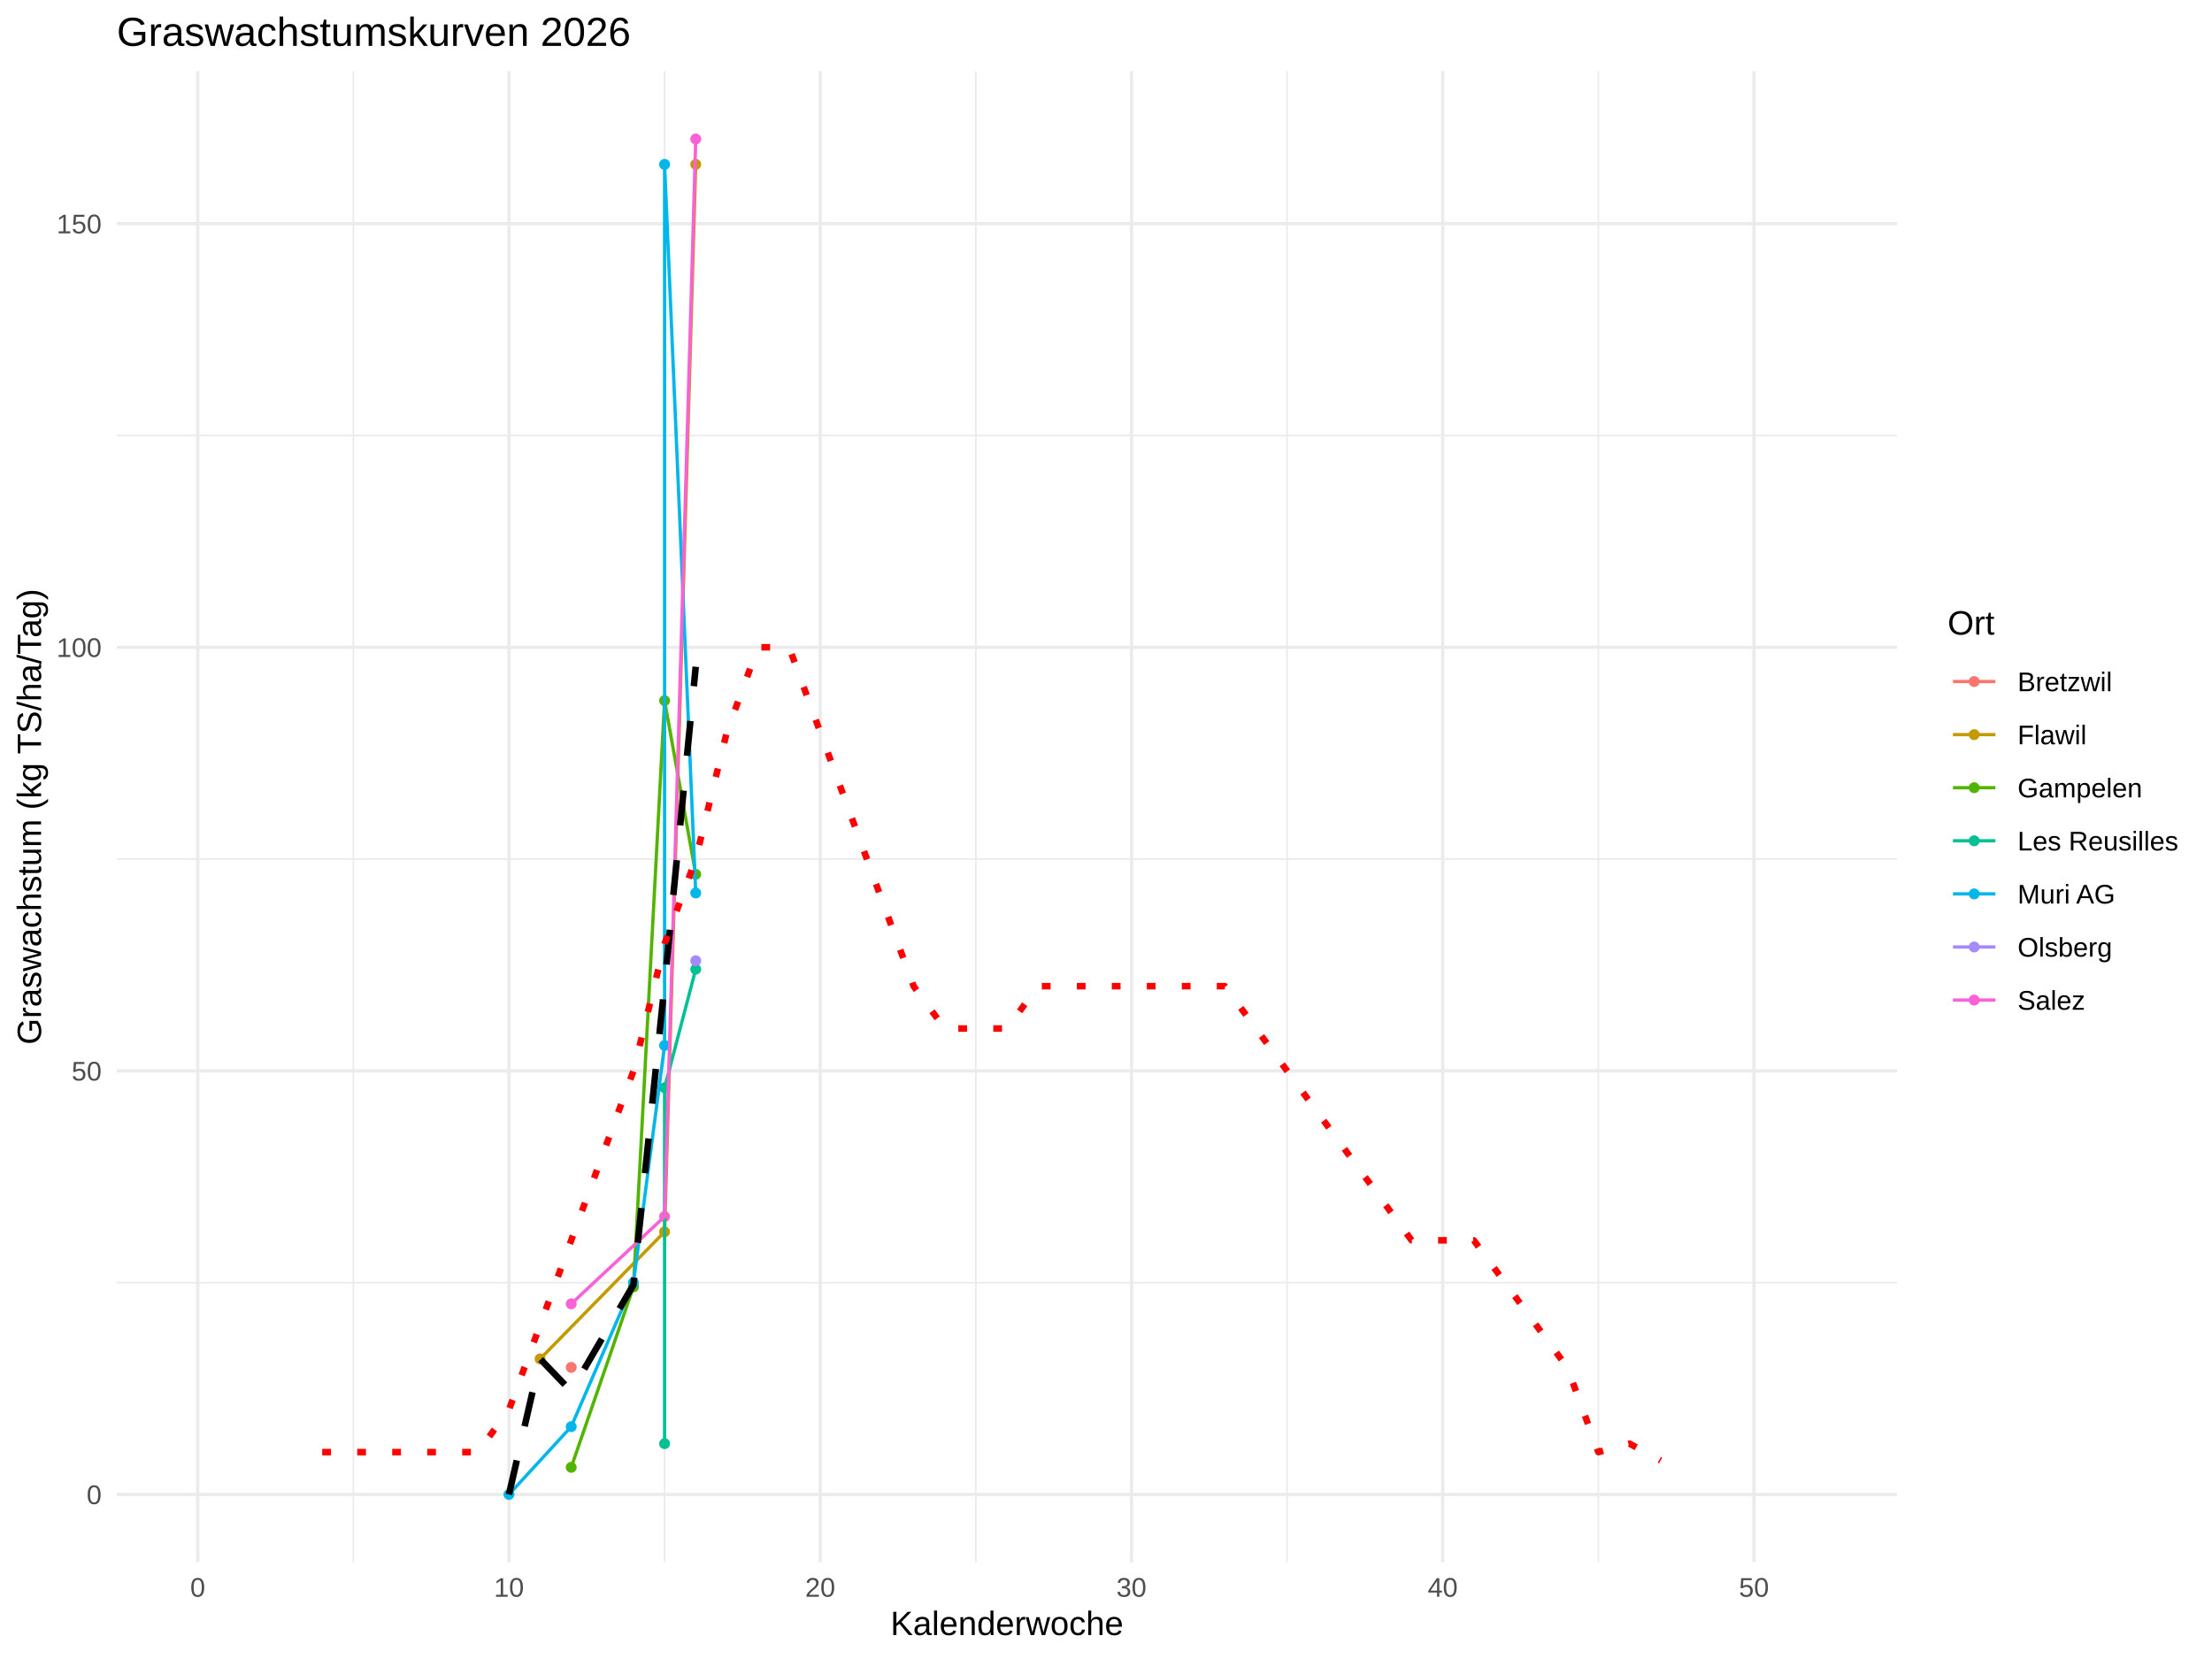
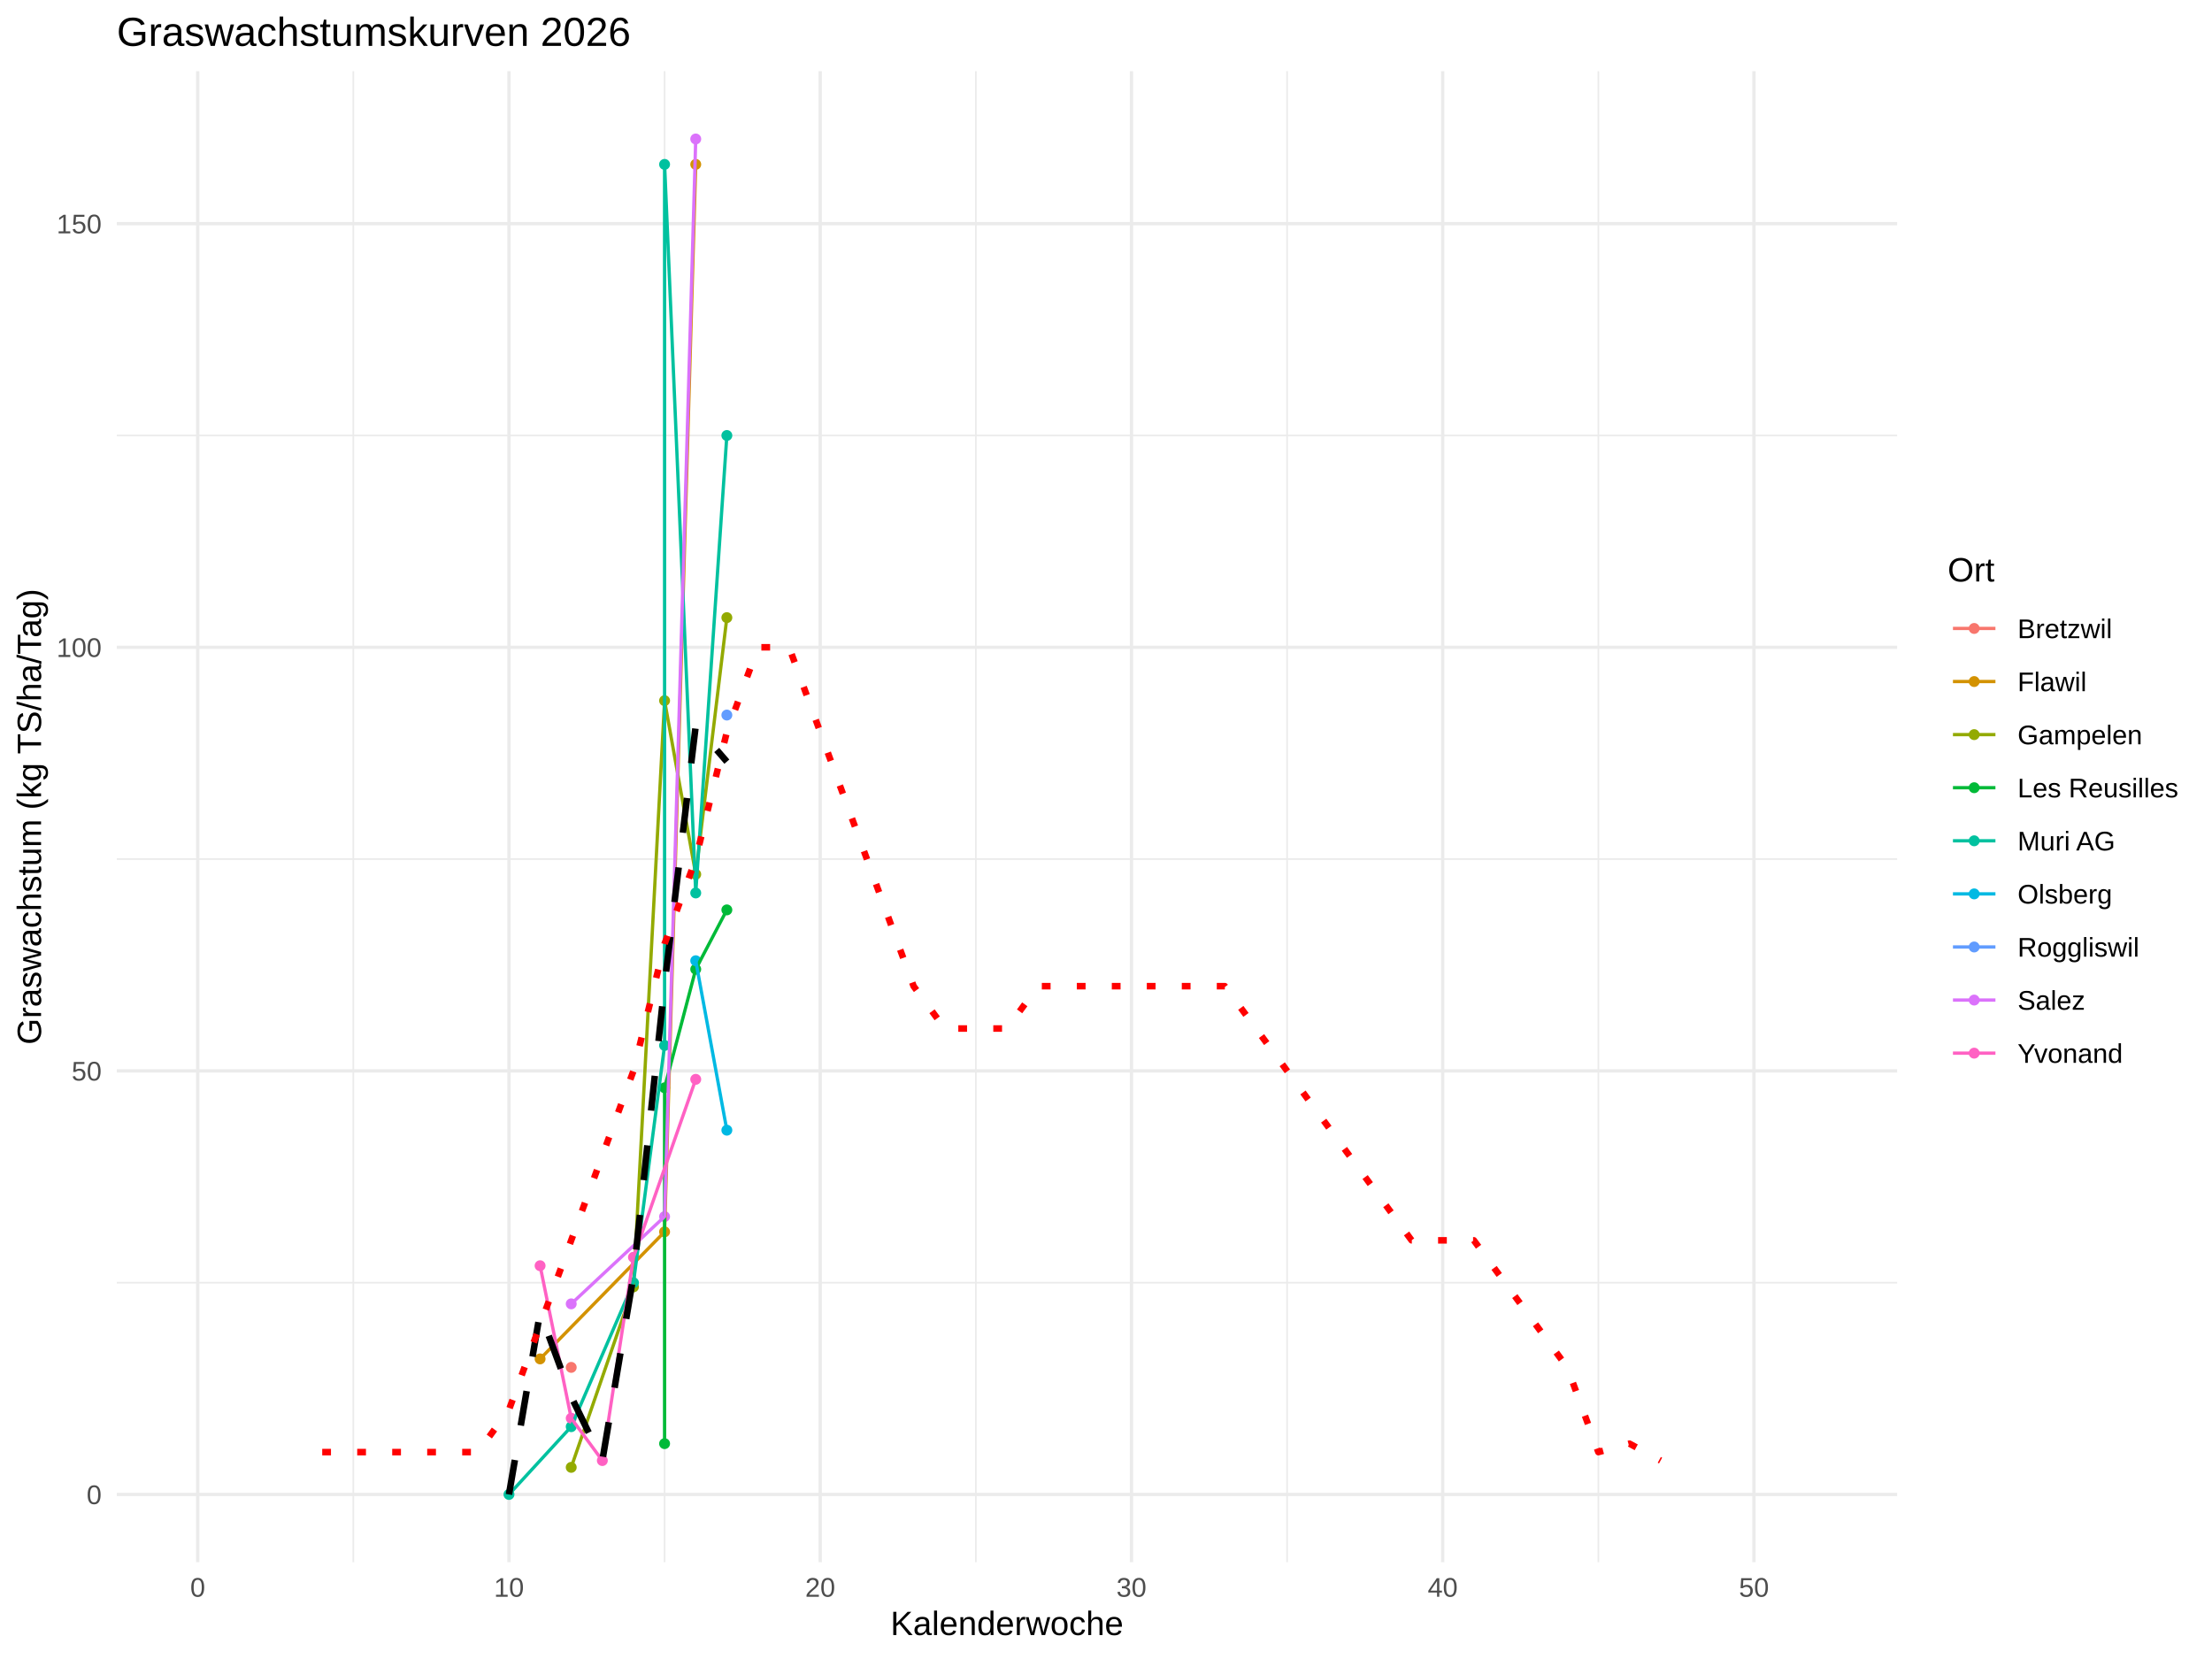
<svg xmlns="http://www.w3.org/2000/svg" width="720.00pt" height="540.00pt" viewBox="0 0 720.00 540.00">
  <g class="svglite">
    <defs>
      <style type="text/css">
    .svglite line, .svglite polyline, .svglite polygon, .svglite path, .svglite rect, .svglite circle {
      fill: none;
      stroke: #000000;
      stroke-linecap: round;
      stroke-linejoin: round;
      stroke-miterlimit: 10.00;
    }
    .svglite text {
      white-space: pre;
    }
    .svglite g.glyphgroup path {
      fill: inherit;
      stroke: none;
    }
  </style>
    </defs>
    <rect width="100%" height="100%" style="stroke: none; fill: #FFFFFF;" />
    <defs>
      <clipPath id="cpMC4wMHw3MjAuMDB8MC4wMHw1NDAuMDA=">
        <rect x="0.00" y="0.00" width="720.00" height="540.00" />
      </clipPath>
    </defs>
    <g clip-path="url(#cpMC4wMHw3MjAuMDB8MC4wMHw1NDAuMDA=)">
      <rect x="0.00" y="0.00" width="720.00" height="540.00" style="stroke-width: 1.07; stroke: none; fill: #FFFFFF;" />
    </g>
    <defs>
      <clipPath id="cpMzguMDJ8NjE3LjUyfDIzLjE4fDUwOC41MA==">
        <rect x="38.02" y="23.18" width="579.50" height="485.33" />
      </clipPath>
    </defs>
    <g clip-path="url(#cpMzguMDJ8NjE3LjUyfDIzLjE4fDUwOC41MA==)">
      <polyline points="38.02,417.51 617.52,417.51 " style="stroke-width: 0.53; stroke: #EBEBEB; stroke-linecap: butt;" />
      <polyline points="38.02,279.63 617.52,279.63 " style="stroke-width: 0.53; stroke: #EBEBEB; stroke-linecap: butt;" />
      <polyline points="38.02,141.75 617.52,141.75 " style="stroke-width: 0.53; stroke: #EBEBEB; stroke-linecap: butt;" />
      <polyline points="115.01,508.50 115.01,23.18 " style="stroke-width: 0.53; stroke: #EBEBEB; stroke-linecap: butt;" />
      <polyline points="216.32,508.50 216.32,23.18 " style="stroke-width: 0.53; stroke: #EBEBEB; stroke-linecap: butt;" />
      <polyline points="317.64,508.50 317.64,23.18 " style="stroke-width: 0.53; stroke: #EBEBEB; stroke-linecap: butt;" />
      <polyline points="418.95,508.50 418.95,23.18 " style="stroke-width: 0.53; stroke: #EBEBEB; stroke-linecap: butt;" />
      <polyline points="520.26,508.50 520.26,23.18 " style="stroke-width: 0.53; stroke: #EBEBEB; stroke-linecap: butt;" />
      <polyline points="38.02,486.44 617.52,486.44 " style="stroke-width: 1.07; stroke: #EBEBEB; stroke-linecap: butt;" />
      <polyline points="38.02,348.57 617.52,348.57 " style="stroke-width: 1.07; stroke: #EBEBEB; stroke-linecap: butt;" />
      <polyline points="38.02,210.69 617.52,210.69 " style="stroke-width: 1.07; stroke: #EBEBEB; stroke-linecap: butt;" />
      <polyline points="38.02,72.81 617.52,72.81 " style="stroke-width: 1.07; stroke: #EBEBEB; stroke-linecap: butt;" />
      <polyline points="64.36,508.50 64.36,23.18 " style="stroke-width: 1.07; stroke: #EBEBEB; stroke-linecap: butt;" />
      <polyline points="165.67,508.50 165.67,23.18 " style="stroke-width: 1.07; stroke: #EBEBEB; stroke-linecap: butt;" />
      <polyline points="266.98,508.50 266.98,23.18 " style="stroke-width: 1.07; stroke: #EBEBEB; stroke-linecap: butt;" />
      <polyline points="368.29,508.50 368.29,23.18 " style="stroke-width: 1.07; stroke: #EBEBEB; stroke-linecap: butt;" />
      <polyline points="469.60,508.50 469.60,23.18 " style="stroke-width: 1.07; stroke: #EBEBEB; stroke-linecap: butt;" />
      <polyline points="570.91,508.50 570.91,23.18 " style="stroke-width: 1.07; stroke: #EBEBEB; stroke-linecap: butt;" />
      <circle cx="185.93" cy="445.08" r="1.42" style="stroke-width: 0.71; stroke: #F8766D; fill: #F8766D;" />
-       <circle cx="175.80" cy="442.32" r="1.42" style="stroke-width: 0.71; stroke: #C49A00; fill: #C49A00;" />
-       <circle cx="216.32" cy="400.96" r="1.42" style="stroke-width: 0.71; stroke: #C49A00; fill: #C49A00;" />
-       <circle cx="226.46" cy="53.51" r="1.42" style="stroke-width: 0.71; stroke: #C49A00; fill: #C49A00;" />
-       <circle cx="185.93" cy="477.62" r="1.42" style="stroke-width: 0.71; stroke: #53B400; fill: #53B400;" />
-       <circle cx="206.19" cy="418.88" r="1.42" style="stroke-width: 0.71; stroke: #53B400; fill: #53B400;" />
-       <circle cx="216.32" cy="228.06" r="1.42" style="stroke-width: 0.71; stroke: #53B400; fill: #53B400;" />
-       <circle cx="226.46" cy="284.59" r="1.42" style="stroke-width: 0.71; stroke: #53B400; fill: #53B400;" />
-       <circle cx="216.32" cy="469.90" r="1.42" style="stroke-width: 0.71; stroke: #00C094; fill: #00C094;" />
-       <circle cx="216.32" cy="354.08" r="1.42" style="stroke-width: 0.71; stroke: #00C094; fill: #00C094;" />
-       <circle cx="226.46" cy="315.48" r="1.42" style="stroke-width: 0.71; stroke: #00C094; fill: #00C094;" />
-       <circle cx="165.67" cy="486.44" r="1.42" style="stroke-width: 0.71; stroke: #00B6EB; fill: #00B6EB;" />
-       <circle cx="185.93" cy="464.38" r="1.42" style="stroke-width: 0.71; stroke: #00B6EB; fill: #00B6EB;" />
-       <circle cx="206.19" cy="417.51" r="1.42" style="stroke-width: 0.71; stroke: #00B6EB; fill: #00B6EB;" />
-       <circle cx="216.32" cy="340.29" r="1.42" style="stroke-width: 0.71; stroke: #00B6EB; fill: #00B6EB;" />
-       <circle cx="216.32" cy="53.51" r="1.42" style="stroke-width: 0.71; stroke: #00B6EB; fill: #00B6EB;" />
-       <circle cx="226.46" cy="290.66" r="1.42" style="stroke-width: 0.71; stroke: #00B6EB; fill: #00B6EB;" />
-       <circle cx="226.46" cy="312.72" r="1.42" style="stroke-width: 0.71; stroke: #A58AFF; fill: #A58AFF;" />
-       <circle cx="185.93" cy="424.40" r="1.42" style="stroke-width: 0.71; stroke: #FB61D7; fill: #FB61D7;" />
-       <circle cx="216.32" cy="396.00" r="1.42" style="stroke-width: 0.71; stroke: #FB61D7; fill: #FB61D7;" />
-       <circle cx="226.46" cy="45.24" r="1.42" style="stroke-width: 0.71; stroke: #FB61D7; fill: #FB61D7;" />
-       <polyline points="175.80,442.32 216.32,400.96 226.46,53.51 " style="stroke-width: 1.07; stroke: #C49A00; stroke-linecap: butt;" />
-       <polyline points="185.93,477.62 206.19,418.88 216.32,228.06 226.46,284.59 " style="stroke-width: 1.07; stroke: #53B400; stroke-linecap: butt;" />
-       <polyline points="216.32,469.90 216.32,354.08 226.46,315.48 " style="stroke-width: 1.07; stroke: #00C094; stroke-linecap: butt;" />
-       <polyline points="165.67,486.44 185.93,464.38 206.19,417.51 216.32,340.29 216.32,53.51 226.46,290.66 " style="stroke-width: 1.07; stroke: #00B6EB; stroke-linecap: butt;" />
-       <polyline points="185.93,424.40 216.32,396.00 226.46,45.24 " style="stroke-width: 1.07; stroke: #FB61D7; stroke-linecap: butt;" />
-       <polyline points="165.67,486.44 175.80,442.32 185.93,452.87 206.19,418.19 216.32,320.40 226.46,217.03 " style="stroke-width: 2.13; stroke-dasharray: 11.38,11.38; stroke-linecap: butt;" />
+       <circle cx="175.80" cy="442.32" r="1.42" style="stroke-width: 0.71; stroke: #D39200; fill: #D39200;" />
+       <circle cx="216.32" cy="400.96" r="1.42" style="stroke-width: 0.71; stroke: #D39200; fill: #D39200;" />
+       <circle cx="226.46" cy="53.51" r="1.42" style="stroke-width: 0.71; stroke: #D39200; fill: #D39200;" />
+       <circle cx="185.93" cy="477.62" r="1.42" style="stroke-width: 0.71; stroke: #93AA00; fill: #93AA00;" />
+       <circle cx="206.19" cy="418.88" r="1.42" style="stroke-width: 0.71; stroke: #93AA00; fill: #93AA00;" />
+       <circle cx="216.32" cy="228.06" r="1.42" style="stroke-width: 0.71; stroke: #93AA00; fill: #93AA00;" />
+       <circle cx="226.46" cy="284.59" r="1.42" style="stroke-width: 0.71; stroke: #93AA00; fill: #93AA00;" />
+       <circle cx="236.59" cy="201.04" r="1.42" style="stroke-width: 0.71; stroke: #93AA00; fill: #93AA00;" />
+       <circle cx="216.32" cy="469.90" r="1.42" style="stroke-width: 0.71; stroke: #00BA38; fill: #00BA38;" />
+       <circle cx="216.32" cy="354.08" r="1.42" style="stroke-width: 0.71; stroke: #00BA38; fill: #00BA38;" />
+       <circle cx="226.46" cy="315.48" r="1.42" style="stroke-width: 0.71; stroke: #00BA38; fill: #00BA38;" />
+       <circle cx="236.59" cy="296.17" r="1.42" style="stroke-width: 0.71; stroke: #00BA38; fill: #00BA38;" />
+       <circle cx="165.67" cy="486.44" r="1.42" style="stroke-width: 0.71; stroke: #00C19F; fill: #00C19F;" />
+       <circle cx="185.93" cy="464.38" r="1.42" style="stroke-width: 0.71; stroke: #00C19F; fill: #00C19F;" />
+       <circle cx="206.19" cy="417.51" r="1.42" style="stroke-width: 0.71; stroke: #00C19F; fill: #00C19F;" />
+       <circle cx="216.32" cy="340.29" r="1.42" style="stroke-width: 0.71; stroke: #00C19F; fill: #00C19F;" />
+       <circle cx="216.32" cy="53.51" r="1.42" style="stroke-width: 0.71; stroke: #00C19F; fill: #00C19F;" />
+       <circle cx="226.46" cy="290.66" r="1.42" style="stroke-width: 0.71; stroke: #00C19F; fill: #00C19F;" />
+       <circle cx="236.59" cy="141.75" r="1.42" style="stroke-width: 0.71; stroke: #00C19F; fill: #00C19F;" />
+       <circle cx="226.46" cy="312.72" r="1.42" style="stroke-width: 0.71; stroke: #00B9E3; fill: #00B9E3;" />
+       <circle cx="236.59" cy="367.87" r="1.42" style="stroke-width: 0.71; stroke: #00B9E3; fill: #00B9E3;" />
+       <circle cx="236.59" cy="232.75" r="1.42" style="stroke-width: 0.71; stroke: #619CFF; fill: #619CFF;" />
+       <circle cx="185.93" cy="424.40" r="1.42" style="stroke-width: 0.71; stroke: #DB72FB; fill: #DB72FB;" />
+       <circle cx="216.32" cy="396.00" r="1.42" style="stroke-width: 0.71; stroke: #DB72FB; fill: #DB72FB;" />
+       <circle cx="226.46" cy="45.24" r="1.42" style="stroke-width: 0.71; stroke: #DB72FB; fill: #DB72FB;" />
+       <circle cx="175.80" cy="411.99" r="1.42" style="stroke-width: 0.71; stroke: #FF61C3; fill: #FF61C3;" />
+       <circle cx="185.93" cy="461.63" r="1.42" style="stroke-width: 0.71; stroke: #FF61C3; fill: #FF61C3;" />
+       <circle cx="196.06" cy="475.41" r="1.42" style="stroke-width: 0.71; stroke: #FF61C3; fill: #FF61C3;" />
+       <circle cx="206.19" cy="409.23" r="1.42" style="stroke-width: 0.71; stroke: #FF61C3; fill: #FF61C3;" />
+       <circle cx="226.46" cy="351.32" r="1.42" style="stroke-width: 0.71; stroke: #FF61C3; fill: #FF61C3;" />
+       <polyline points="175.80,442.32 216.32,400.96 226.46,53.51 " style="stroke-width: 1.07; stroke: #D39200; stroke-linecap: butt;" />
+       <polyline points="185.93,477.62 206.19,418.88 216.32,228.06 226.46,284.59 236.59,201.04 " style="stroke-width: 1.07; stroke: #93AA00; stroke-linecap: butt;" />
+       <polyline points="216.32,469.90 216.32,354.08 226.46,315.48 236.59,296.17 " style="stroke-width: 1.07; stroke: #00BA38; stroke-linecap: butt;" />
+       <polyline points="165.67,486.44 185.93,464.38 206.19,417.51 216.32,340.29 216.32,53.51 226.46,290.66 236.59,141.75 " style="stroke-width: 1.07; stroke: #00C19F; stroke-linecap: butt;" />
+       <polyline points="226.46,312.72 236.59,367.87 " style="stroke-width: 1.07; stroke: #00B9E3; stroke-linecap: butt;" />
+       <polyline points="185.93,424.40 216.32,396.00 226.46,45.24 " style="stroke-width: 1.07; stroke: #DB72FB; stroke-linecap: butt;" />
+       <polyline points="175.80,411.99 185.93,461.63 196.06,475.41 206.19,409.23 226.46,351.32 " style="stroke-width: 1.07; stroke: #FF61C3; stroke-linecap: butt;" />
+       <polyline points="165.67,486.44 175.80,427.16 185.93,454.62 196.06,475.41 206.19,415.21 216.32,320.40 226.46,236.22 236.59,247.92 " style="stroke-width: 2.13; stroke-dasharray: 11.38,11.38; stroke-linecap: butt;" />
      <polyline points="104.88,472.66 115.01,472.66 125.14,472.66 135.28,472.66 145.41,472.66 155.54,472.66 165.67,458.87 175.80,431.29 185.93,403.72 196.06,376.14 206.19,348.57 216.32,307.20 226.46,279.63 236.59,238.27 246.72,210.69 256.85,210.69 266.98,238.27 277.11,265.84 287.24,293.42 297.37,320.99 307.50,334.78 317.64,334.78 327.77,334.78 337.90,320.99 348.03,320.99 358.16,320.99 368.29,320.99 378.42,320.99 388.55,320.99 398.68,320.99 408.82,334.78 418.95,348.57 429.08,362.35 439.21,376.14 449.34,389.93 459.47,403.72 469.60,403.72 479.73,403.72 489.86,417.51 499.99,431.29 510.13,445.08 520.26,472.66 530.39,469.90 540.52,475.41 " style="stroke-width: 2.13; stroke: #FF0000; stroke-dasharray: 2.85,8.54; stroke-linecap: butt;" />
    </g>
    <g clip-path="url(#cpMC4wMHw3MjAuMDB8MC4wMHw1NDAuMDA=)">
      <text x="33.09" y="489.59" text-anchor="end" style="font-size: 8.80px;fill: #4D4D4D; font-family: &quot;Arial&quot;;" textLength="4.89px" lengthAdjust="spacingAndGlyphs">0</text>
      <text x="33.09" y="351.72" text-anchor="end" style="font-size: 8.80px;fill: #4D4D4D; font-family: &quot;Arial&quot;;" textLength="9.78px" lengthAdjust="spacingAndGlyphs">50</text>
      <text x="33.09" y="213.84" text-anchor="end" style="font-size: 8.80px;fill: #4D4D4D; font-family: &quot;Arial&quot;;" textLength="14.67px" lengthAdjust="spacingAndGlyphs">100</text>
      <text x="33.09" y="75.96" text-anchor="end" style="font-size: 8.80px;fill: #4D4D4D; font-family: &quot;Arial&quot;;" textLength="14.67px" lengthAdjust="spacingAndGlyphs">150</text>
      <text x="64.36" y="519.74" text-anchor="middle" style="font-size: 8.80px;fill: #4D4D4D; font-family: &quot;Arial&quot;;" textLength="4.89px" lengthAdjust="spacingAndGlyphs">0</text>
      <text x="165.67" y="519.74" text-anchor="middle" style="font-size: 8.80px;fill: #4D4D4D; font-family: &quot;Arial&quot;;" textLength="9.78px" lengthAdjust="spacingAndGlyphs">10</text>
      <text x="266.98" y="519.74" text-anchor="middle" style="font-size: 8.80px;fill: #4D4D4D; font-family: &quot;Arial&quot;;" textLength="9.78px" lengthAdjust="spacingAndGlyphs">20</text>
      <text x="368.29" y="519.74" text-anchor="middle" style="font-size: 8.80px;fill: #4D4D4D; font-family: &quot;Arial&quot;;" textLength="9.78px" lengthAdjust="spacingAndGlyphs">30</text>
      <text x="469.60" y="519.74" text-anchor="middle" style="font-size: 8.80px;fill: #4D4D4D; font-family: &quot;Arial&quot;;" textLength="9.78px" lengthAdjust="spacingAndGlyphs">40</text>
      <text x="570.91" y="519.74" text-anchor="middle" style="font-size: 8.80px;fill: #4D4D4D; font-family: &quot;Arial&quot;;" textLength="9.78px" lengthAdjust="spacingAndGlyphs">50</text>
      <text x="327.77" y="532.20" text-anchor="middle" style="font-size: 11.00px; font-family: &quot;Arial&quot;;" textLength="75.88px" lengthAdjust="spacingAndGlyphs">Kalenderwoche</text>
      <text transform="translate(13.36,265.84) rotate(-90)" text-anchor="middle" style="font-size: 11.00px; font-family: &quot;Arial&quot;;" textLength="148.42px" lengthAdjust="spacingAndGlyphs">Graswachstum (kg TS/ha/Tag)</text>
-       <text x="633.95" y="206.56" style="font-size: 11.00px; font-family: &quot;Arial&quot;;" textLength="15.28px" lengthAdjust="spacingAndGlyphs">Ort</text>
-       <circle cx="642.59" cy="221.84" r="1.42" style="stroke-width: 0.71; stroke: #F8766D; fill: #F8766D;" />
-       <line x1="635.68" y1="221.84" x2="649.51" y2="221.84" style="stroke-width: 1.07; stroke: #F8766D; stroke-linecap: butt;" />
-       <circle cx="642.59" cy="239.12" r="1.42" style="stroke-width: 0.71; stroke: #C49A00; fill: #C49A00;" />
-       <line x1="635.68" y1="239.12" x2="649.51" y2="239.12" style="stroke-width: 1.07; stroke: #C49A00; stroke-linecap: butt;" />
-       <circle cx="642.59" cy="256.40" r="1.42" style="stroke-width: 0.71; stroke: #53B400; fill: #53B400;" />
-       <line x1="635.68" y1="256.40" x2="649.51" y2="256.40" style="stroke-width: 1.07; stroke: #53B400; stroke-linecap: butt;" />
-       <circle cx="642.59" cy="273.68" r="1.42" style="stroke-width: 0.71; stroke: #00C094; fill: #00C094;" />
-       <line x1="635.68" y1="273.68" x2="649.51" y2="273.68" style="stroke-width: 1.07; stroke: #00C094; stroke-linecap: butt;" />
-       <circle cx="642.59" cy="290.96" r="1.42" style="stroke-width: 0.71; stroke: #00B6EB; fill: #00B6EB;" />
-       <line x1="635.68" y1="290.96" x2="649.51" y2="290.96" style="stroke-width: 1.07; stroke: #00B6EB; stroke-linecap: butt;" />
-       <circle cx="642.59" cy="308.24" r="1.42" style="stroke-width: 0.71; stroke: #A58AFF; fill: #A58AFF;" />
-       <line x1="635.68" y1="308.24" x2="649.51" y2="308.24" style="stroke-width: 1.07; stroke: #A58AFF; stroke-linecap: butt;" />
-       <circle cx="642.59" cy="325.52" r="1.42" style="stroke-width: 0.71; stroke: #FB61D7; fill: #FB61D7;" />
-       <line x1="635.68" y1="325.52" x2="649.51" y2="325.52" style="stroke-width: 1.07; stroke: #FB61D7; stroke-linecap: butt;" />
-       <text x="656.71" y="224.99" style="font-size: 8.80px; font-family: &quot;Arial&quot;;" textLength="30.80px" lengthAdjust="spacingAndGlyphs">Bretzwil</text>
-       <text x="656.71" y="242.27" style="font-size: 8.80px; font-family: &quot;Arial&quot;;" textLength="22.48px" lengthAdjust="spacingAndGlyphs">Flawil</text>
-       <text x="656.71" y="259.55" style="font-size: 8.80px; font-family: &quot;Arial&quot;;" textLength="40.58px" lengthAdjust="spacingAndGlyphs">Gampelen</text>
-       <text x="656.71" y="276.83" style="font-size: 8.80px; font-family: &quot;Arial&quot;;" textLength="52.33px" lengthAdjust="spacingAndGlyphs">Les Reusilles</text>
-       <text x="656.71" y="294.11" style="font-size: 8.80px; font-family: &quot;Arial&quot;;" textLength="31.77px" lengthAdjust="spacingAndGlyphs">Muri AG</text>
-       <text x="656.71" y="311.39" style="font-size: 8.80px; font-family: &quot;Arial&quot;;" textLength="30.80px" lengthAdjust="spacingAndGlyphs">Olsberg</text>
+       <text x="633.95" y="189.28" style="font-size: 11.00px; font-family: &quot;Arial&quot;;" textLength="15.28px" lengthAdjust="spacingAndGlyphs">Ort</text>
+       <circle cx="642.59" cy="204.56" r="1.42" style="stroke-width: 0.71; stroke: #F8766D; fill: #F8766D;" />
+       <line x1="635.68" y1="204.56" x2="649.51" y2="204.56" style="stroke-width: 1.07; stroke: #F8766D; stroke-linecap: butt;" />
+       <circle cx="642.59" cy="221.84" r="1.42" style="stroke-width: 0.71; stroke: #D39200; fill: #D39200;" />
+       <line x1="635.68" y1="221.84" x2="649.51" y2="221.84" style="stroke-width: 1.07; stroke: #D39200; stroke-linecap: butt;" />
+       <circle cx="642.59" cy="239.12" r="1.42" style="stroke-width: 0.71; stroke: #93AA00; fill: #93AA00;" />
+       <line x1="635.68" y1="239.12" x2="649.51" y2="239.12" style="stroke-width: 1.07; stroke: #93AA00; stroke-linecap: butt;" />
+       <circle cx="642.59" cy="256.40" r="1.42" style="stroke-width: 0.71; stroke: #00BA38; fill: #00BA38;" />
+       <line x1="635.68" y1="256.40" x2="649.51" y2="256.40" style="stroke-width: 1.07; stroke: #00BA38; stroke-linecap: butt;" />
+       <circle cx="642.59" cy="273.68" r="1.42" style="stroke-width: 0.71; stroke: #00C19F; fill: #00C19F;" />
+       <line x1="635.68" y1="273.68" x2="649.51" y2="273.68" style="stroke-width: 1.07; stroke: #00C19F; stroke-linecap: butt;" />
+       <circle cx="642.59" cy="290.96" r="1.42" style="stroke-width: 0.71; stroke: #00B9E3; fill: #00B9E3;" />
+       <line x1="635.68" y1="290.96" x2="649.51" y2="290.96" style="stroke-width: 1.07; stroke: #00B9E3; stroke-linecap: butt;" />
+       <circle cx="642.59" cy="308.24" r="1.42" style="stroke-width: 0.71; stroke: #619CFF; fill: #619CFF;" />
+       <line x1="635.68" y1="308.24" x2="649.51" y2="308.24" style="stroke-width: 1.07; stroke: #619CFF; stroke-linecap: butt;" />
+       <circle cx="642.59" cy="325.52" r="1.42" style="stroke-width: 0.71; stroke: #DB72FB; fill: #DB72FB;" />
+       <line x1="635.68" y1="325.52" x2="649.51" y2="325.52" style="stroke-width: 1.07; stroke: #DB72FB; stroke-linecap: butt;" />
+       <circle cx="642.59" cy="342.80" r="1.42" style="stroke-width: 0.71; stroke: #FF61C3; fill: #FF61C3;" />
+       <line x1="635.68" y1="342.80" x2="649.51" y2="342.80" style="stroke-width: 1.07; stroke: #FF61C3; stroke-linecap: butt;" />
+       <text x="656.71" y="207.71" style="font-size: 8.80px; font-family: &quot;Arial&quot;;" textLength="30.80px" lengthAdjust="spacingAndGlyphs">Bretzwil</text>
+       <text x="656.71" y="224.99" style="font-size: 8.80px; font-family: &quot;Arial&quot;;" textLength="22.48px" lengthAdjust="spacingAndGlyphs">Flawil</text>
+       <text x="656.71" y="242.27" style="font-size: 8.80px; font-family: &quot;Arial&quot;;" textLength="40.58px" lengthAdjust="spacingAndGlyphs">Gampelen</text>
+       <text x="656.71" y="259.55" style="font-size: 8.80px; font-family: &quot;Arial&quot;;" textLength="52.33px" lengthAdjust="spacingAndGlyphs">Les Reusilles</text>
+       <text x="656.71" y="276.83" style="font-size: 8.80px; font-family: &quot;Arial&quot;;" textLength="31.77px" lengthAdjust="spacingAndGlyphs">Muri AG</text>
+       <text x="656.71" y="294.11" style="font-size: 8.80px; font-family: &quot;Arial&quot;;" textLength="30.80px" lengthAdjust="spacingAndGlyphs">Olsberg</text>
+       <text x="656.71" y="311.39" style="font-size: 8.80px; font-family: &quot;Arial&quot;;" textLength="39.61px" lengthAdjust="spacingAndGlyphs">Roggliswil</text>
      <text x="656.71" y="328.67" style="font-size: 8.80px; font-family: &quot;Arial&quot;;" textLength="22.02px" lengthAdjust="spacingAndGlyphs">Salez</text>
+       <text x="656.71" y="345.95" style="font-size: 8.80px; font-family: &quot;Arial&quot;;" textLength="34.25px" lengthAdjust="spacingAndGlyphs">Yvonand</text>
      <text x="38.02" y="14.93" style="font-size: 13.20px; font-family: &quot;Arial&quot;;" textLength="167.03px" lengthAdjust="spacingAndGlyphs">Graswachstumskurven 2026</text>
    </g>
  </g>
</svg>
